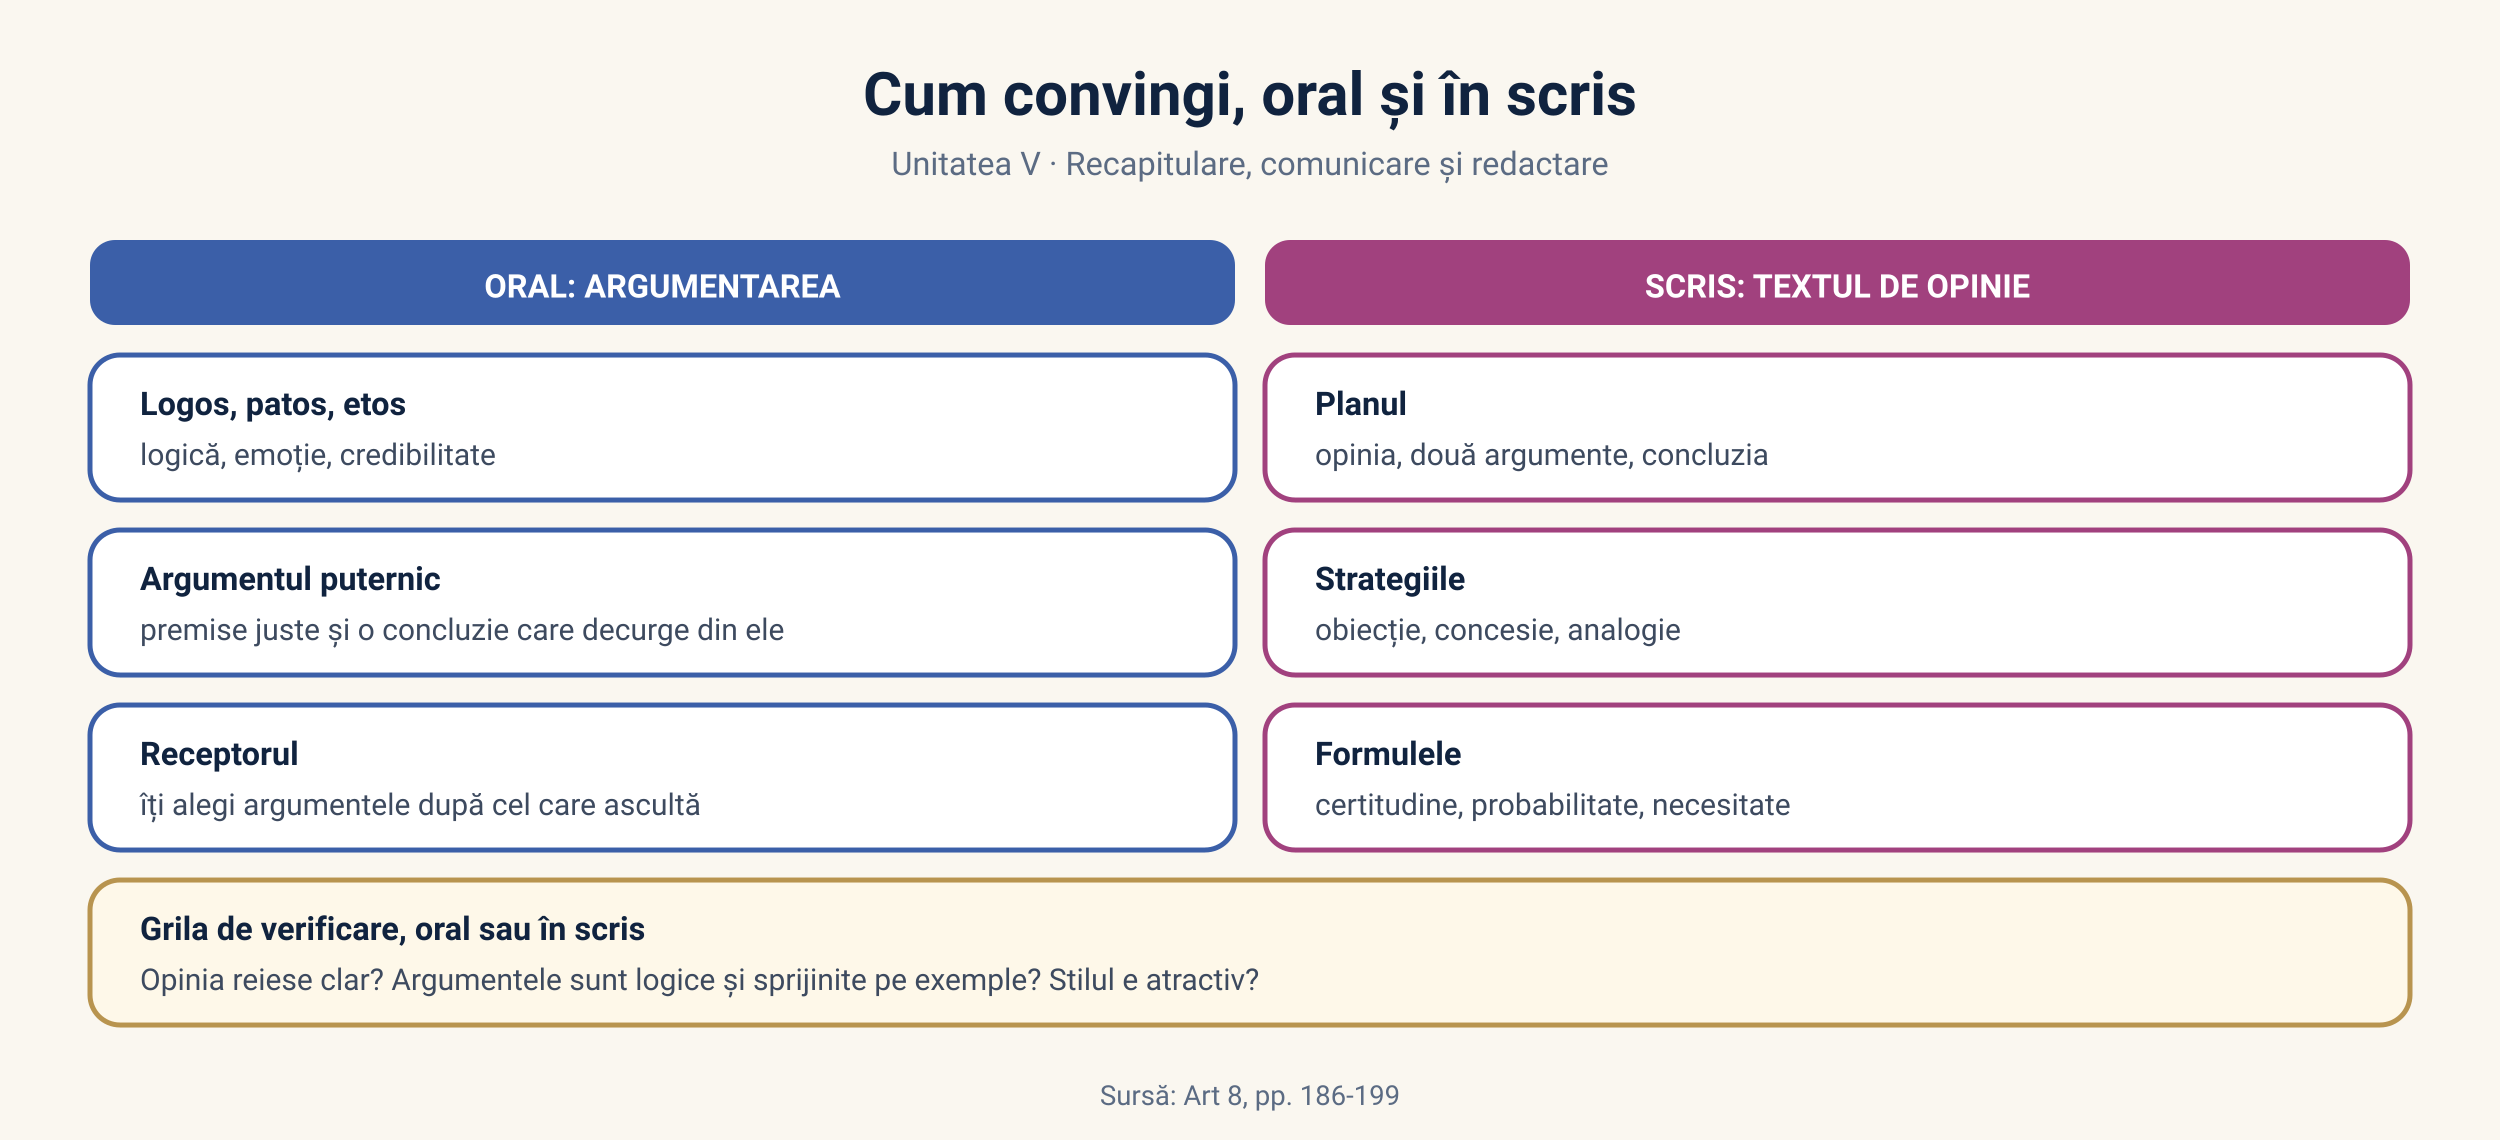
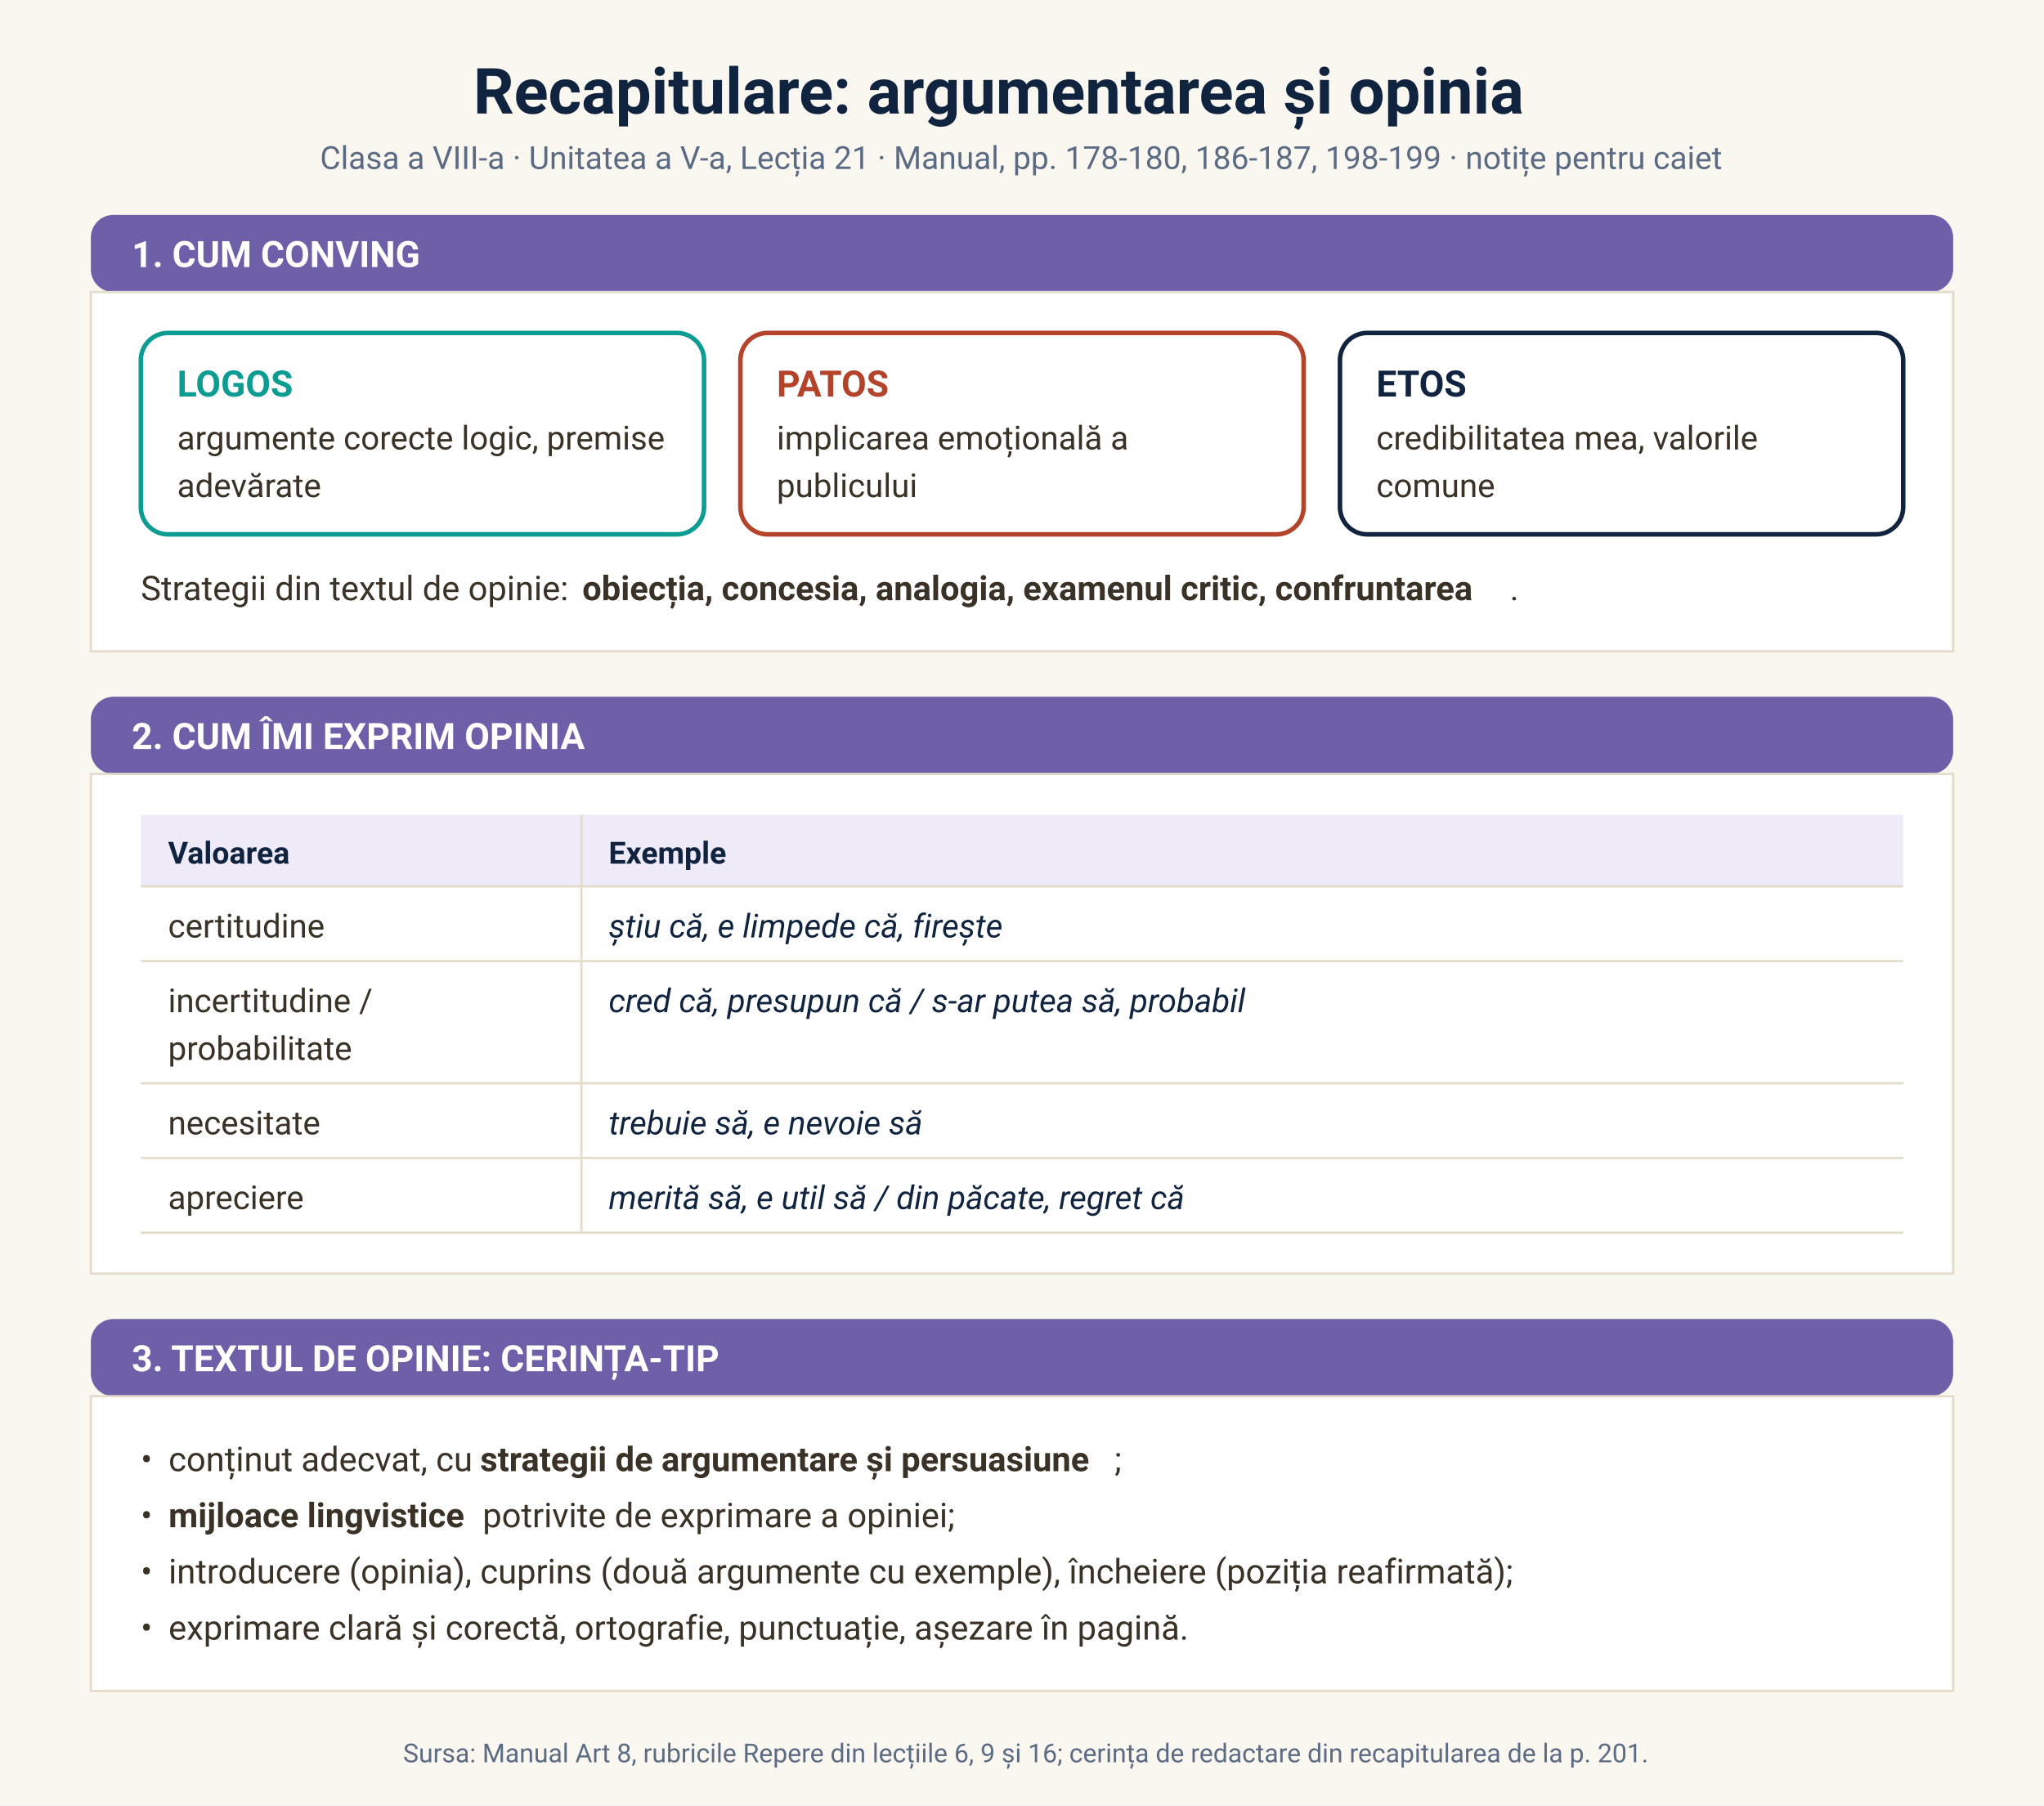
- <svg xmlns="http://www.w3.org/2000/svg" viewBox="0 0 1000 456" font-family="'Segoe UI', 'Plus Jakarta Sans', -apple-system, Roboto, sans-serif">
-   <rect width="1000" height="456" fill="#faf7f0" />
-   <text x="500" y="46" text-anchor="middle" font-size="24" font-weight="700" fill="#10233f">Cum convingi, oral și în scris</text>
-   <text x="500" y="70" text-anchor="middle" font-size="13" fill="#5b6b83">Unitatea V · Recapitulare, comunicare și redactare</text>
-   <rect x="36" y="96" width="458" height="34" rx="10" fill="#3b5fa8" />
-   <text x="265" y="119" text-anchor="middle" font-size="13" font-weight="700" fill="#ffffff">ORAL: ARGUMENTAREA</text>
-   <rect x="36" y="142" width="458" height="58" rx="12" fill="#ffffff" stroke="#3b5fa8" stroke-width="2" />
-   <text x="56" y="166" font-size="13" font-weight="700" fill="#10233f">Logos, patos, etos</text>
-   <text x="56" y="186" font-size="12" fill="#3d4a5f">logică, emoție, credibilitate</text>
-   <rect x="36" y="212" width="458" height="58" rx="12" fill="#ffffff" stroke="#3b5fa8" stroke-width="2" />
-   <text x="56" y="236" font-size="13" font-weight="700" fill="#10233f">Argumentul puternic</text>
-   <text x="56" y="256" font-size="12" fill="#3d4a5f">premise juste și o concluzie care decurge din ele</text>
-   <rect x="36" y="282" width="458" height="58" rx="12" fill="#ffffff" stroke="#3b5fa8" stroke-width="2" />
-   <text x="56" y="306" font-size="13" font-weight="700" fill="#10233f">Receptorul</text>
-   <text x="56" y="326" font-size="12" fill="#3d4a5f">îți alegi argumentele după cel care ascultă</text>
-   <rect x="506" y="96" width="458" height="34" rx="10" fill="#a1417e" />
-   <text x="735" y="119" text-anchor="middle" font-size="13" font-weight="700" fill="#ffffff">SCRIS: TEXTUL DE OPINIE</text>
-   <rect x="506" y="142" width="458" height="58" rx="12" fill="#ffffff" stroke="#a1417e" stroke-width="2" />
-   <text x="526" y="166" font-size="13" font-weight="700" fill="#10233f">Planul</text>
-   <text x="526" y="186" font-size="12" fill="#3d4a5f">opinia, două argumente, concluzia</text>
-   <rect x="506" y="212" width="458" height="58" rx="12" fill="#ffffff" stroke="#a1417e" stroke-width="2" />
-   <text x="526" y="236" font-size="13" font-weight="700" fill="#10233f">Strategiile</text>
-   <text x="526" y="256" font-size="12" fill="#3d4a5f">obiecție, concesie, analogie</text>
-   <rect x="506" y="282" width="458" height="58" rx="12" fill="#ffffff" stroke="#a1417e" stroke-width="2" />
-   <text x="526" y="306" font-size="13" font-weight="700" fill="#10233f">Formulele</text>
-   <text x="526" y="326" font-size="12" fill="#3d4a5f">certitudine, probabilitate, necesitate</text>
-   <rect x="36" y="352" width="928" height="58" rx="12" fill="#fef8e9" stroke="#b8944f" stroke-width="2" />
-   <text x="56" y="376" font-size="13" font-weight="700" fill="#10233f">Grila de verificare, oral sau în scris</text>
-   <text x="56" y="396" font-size="12" fill="#3d4a5f">Opinia reiese clar? Argumentele sunt logice și sprijinite pe exemple? Stilul e atractiv?</text>
-   <text x="500" y="442" text-anchor="middle" font-size="11" fill="#5b6b83">Sursă: Art 8, pp. 186-199</text>
+ <svg xmlns="http://www.w3.org/2000/svg" viewBox="0 0 900 795" font-family="'Segoe UI', 'Plus Jakarta Sans', -apple-system, Roboto, sans-serif">
+   <rect width="900" height="795" fill="#faf7f0" />
+   <text x="208.4" y="50.0" font-size="28" fill="#10233f" font-weight="700" textLength="484.1" lengthAdjust="spacing">Recapitulare: argumentarea și opinia</text>
+   <text x="140.9" y="74.4" font-size="14" fill="#5b6b83" textLength="618.2" lengthAdjust="spacing">Clasa a VIII-a · Unitatea a V-a, Lecția 21 · Manual, pp. 178-180, 186-187, 198-199 · notițe pentru caiet</text>
+   <rect x="40" y="94.6" width="820" height="34" rx="10" fill="#6f5ea8" />
+   <text x="58" y="117.6" font-size="16" font-weight="700" fill="#ffffff">1. CUM CONVING</text>
+   <rect x="40" y="128.6" width="820" height="158.2" fill="#ffffff" stroke="#e3dccb" />
+   <rect x="62.0" y="146.6" width="248.0" height="88.7" rx="12" fill="#ffffff" stroke="#0d9c92" stroke-width="2" />
+   <text x="78.0" y="174.6" font-size="16" fill="#0d9c92" font-weight="700" textLength="52.8" lengthAdjust="spacing">LOGOS</text>
+   <text x="78.0" y="197.9" font-size="14.5" fill="#3a3226" textLength="213.4" lengthAdjust="spacing">argumente corecte logic, premise</text>
+   <text x="78.0" y="218.9" font-size="14.5" fill="#3a3226" textLength="62.8" lengthAdjust="spacing">adevărate</text>
+   <rect x="326.0" y="146.6" width="248.0" height="88.7" rx="12" fill="#ffffff" stroke="#b4432c" stroke-width="2" />
+   <text x="342.0" y="174.6" font-size="16" fill="#b4432c" font-weight="700" textLength="51.5" lengthAdjust="spacing">PATOS</text>
+   <text x="342.0" y="197.9" font-size="14.5" fill="#3a3226" textLength="152.8" lengthAdjust="spacing">implicarea emoțională a</text>
+   <text x="342.0" y="218.9" font-size="14.5" fill="#3a3226" textLength="62.5" lengthAdjust="spacing">publicului</text>
+   <rect x="590.0" y="146.6" width="248.0" height="88.7" rx="12" fill="#ffffff" stroke="#10233f" stroke-width="2" />
+   <text x="606.0" y="174.6" font-size="16" fill="#10233f" font-weight="700" textLength="39.0" lengthAdjust="spacing">ETOS</text>
+   <text x="606.0" y="197.9" font-size="14.5" fill="#3a3226" textLength="166.9" lengthAdjust="spacing">credibilitatea mea, valorile</text>
+   <text x="606.0" y="218.9" font-size="14.5" fill="#3a3226" textLength="51.8" lengthAdjust="spacing">comune</text>
+   <text x="62.0" y="264.3" font-size="15" fill="#3a3226" textLength="190.3" lengthAdjust="spacing">Strategii din textul de opinie:</text>
+   <text x="256.4" y="264.3" font-size="15" fill="#3a3226" font-weight="700" textLength="408.4" lengthAdjust="spacing">obiecția, concesia, analogia, examenul critic, confruntarea</text>
+   <text x="664.8" y="264.3" font-size="15" fill="#3a3226" textLength="3.3" lengthAdjust="spacing">.</text>
+   <rect x="40" y="306.8" width="820" height="34" rx="10" fill="#6f5ea8" />
+   <text x="58" y="329.8" font-size="16" font-weight="700" fill="#ffffff">2. CUM ÎMI EXPRIM OPINIA</text>
+   <rect x="40" y="340.8" width="820" height="220.0" fill="#ffffff" stroke="#e3dccb" />
+   <rect x="62.0" y="358.8" width="776.0" height="31.6" fill="#efeaf8" />
+   <text x="74.0" y="380.3" font-size="13.5" fill="#10233f" font-weight="700" textLength="55.6" lengthAdjust="spacing">Valoarea</text>
+   <text x="268.0" y="380.3" font-size="13.5" fill="#10233f" font-weight="700" textLength="53.7" lengthAdjust="spacing">Exemple</text>
+   <line x1="62.0" y1="390.3" x2="838.0" y2="390.3" stroke="#e3dccb" />
+   <text x="74.0" y="412.8" font-size="14.5" fill="#3a3226" textLength="68.7" lengthAdjust="spacing">certitudine</text>
+   <text x="268.0" y="412.8" font-size="14.5" fill="#10233f" font-style="italic" textLength="171.7" lengthAdjust="spacing">știu că, e limpede că, firește</text>
+   <line x1="62.0" y1="423.2" x2="838.0" y2="423.2" stroke="#e3dccb" />
+   <text x="74.0" y="445.7" font-size="14.5" fill="#3a3226" textLength="90.1" lengthAdjust="spacing">incertitudine /</text>
+   <text x="74.0" y="466.7" font-size="14.5" fill="#3a3226" textLength="81.9" lengthAdjust="spacing">probabilitate</text>
+   <text x="268.0" y="445.7" font-size="14.5" fill="#10233f" font-style="italic" textLength="282.3" lengthAdjust="spacing">cred că, presupun că / s-ar putea să, probabil</text>
+   <line x1="62.0" y1="477.0" x2="838.0" y2="477.0" stroke="#e3dccb" />
+   <text x="74.0" y="499.5" font-size="14.5" fill="#3a3226" textLength="64.4" lengthAdjust="spacing">necesitate</text>
+   <text x="268.0" y="499.5" font-size="14.5" fill="#10233f" font-style="italic" textLength="137.8" lengthAdjust="spacing">trebuie să, e nevoie să</text>
+   <line x1="62.0" y1="509.9" x2="838.0" y2="509.9" stroke="#e3dccb" />
+   <text x="74.0" y="532.4" font-size="14.5" fill="#3a3226" textLength="58.9" lengthAdjust="spacing">apreciere</text>
+   <text x="268.0" y="532.4" font-size="14.5" fill="#10233f" font-style="italic" textLength="255.8" lengthAdjust="spacing">merită să, e util să / din păcate, regret că</text>
+   <line x1="62.0" y1="542.8" x2="838.0" y2="542.8" stroke="#e3dccb" />
+   <line x1="256.0" y1="358.8" x2="256.0" y2="542.8" stroke="#e3dccb" />
+   <rect x="40" y="580.8" width="820" height="34" rx="10" fill="#6f5ea8" />
+   <text x="58" y="603.8" font-size="16" font-weight="700" fill="#ffffff">3. TEXTUL DE OPINIE: CERINȚA-TIP</text>
+   <rect x="40" y="614.8" width="820" height="129.8" fill="#ffffff" stroke="#e3dccb" />
+   <text x="62.0" y="647.8" font-size="15" fill="#3a3226">•</text>
+   <text x="74.2" y="647.8" font-size="15" fill="#3a3226" textLength="133.2" lengthAdjust="spacing">conținut adecvat, cu</text>
+   <text x="211.4" y="647.8" font-size="15" fill="#3a3226" font-weight="700" textLength="279.3" lengthAdjust="spacing">strategii de argumentare și persuasiune</text>
+   <text x="490.7" y="647.8" font-size="15" fill="#3a3226" textLength="3.3" lengthAdjust="spacing">;</text>
+   <text x="62.0" y="672.5" font-size="15" fill="#3a3226">•</text>
+   <text x="74.2" y="672.5" font-size="15" fill="#3a3226" font-weight="700" textLength="134.2" lengthAdjust="spacing">mijloace lingvistice</text>
+   <text x="212.5" y="672.5" font-size="15" fill="#3a3226" textLength="210.0" lengthAdjust="spacing">potrivite de exprimare a opiniei;</text>
+   <text x="62.0" y="697.2" font-size="15" fill="#3a3226">•</text>
+   <text x="74.2" y="697.2" font-size="15" fill="#3a3226" textLength="588.1" lengthAdjust="spacing">introducere (opinia), cuprins (două argumente cu exemple), încheiere (poziția reafirmată);</text>
+   <text x="62.0" y="722.0" font-size="15" fill="#3a3226">•</text>
+   <text x="74.2" y="722.0" font-size="15" fill="#3a3226" textLength="444.0" lengthAdjust="spacing">exprimare clară și corectă, ortografie, punctuație, așezare în pagină.</text>
+   <text x="177.5" y="776.0" font-size="11.5" fill="#5b6b83" textLength="545.0" lengthAdjust="spacing">Sursa: Manual Art 8, rubricile Repere din lecțiile 6, 9 și 16; cerința de redactare din recapitularea de la p. 201.</text>
</svg>
